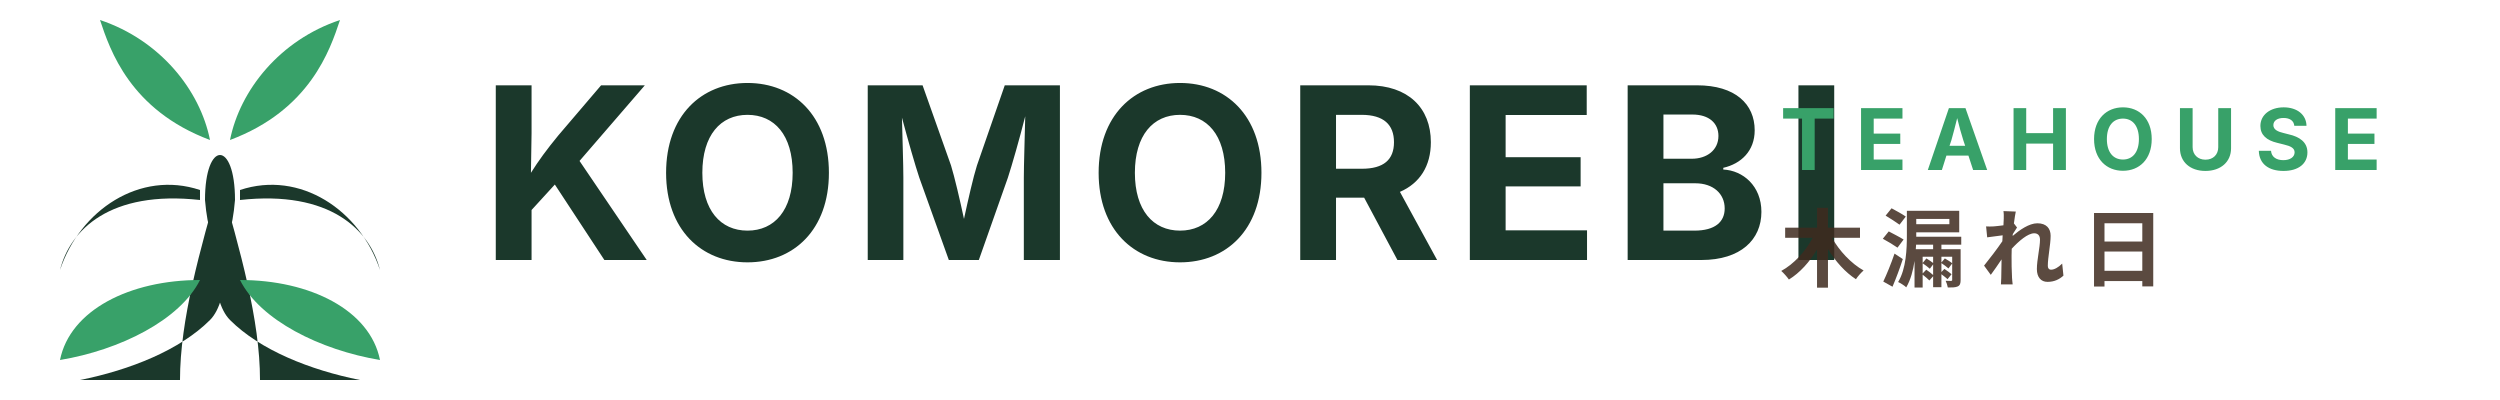
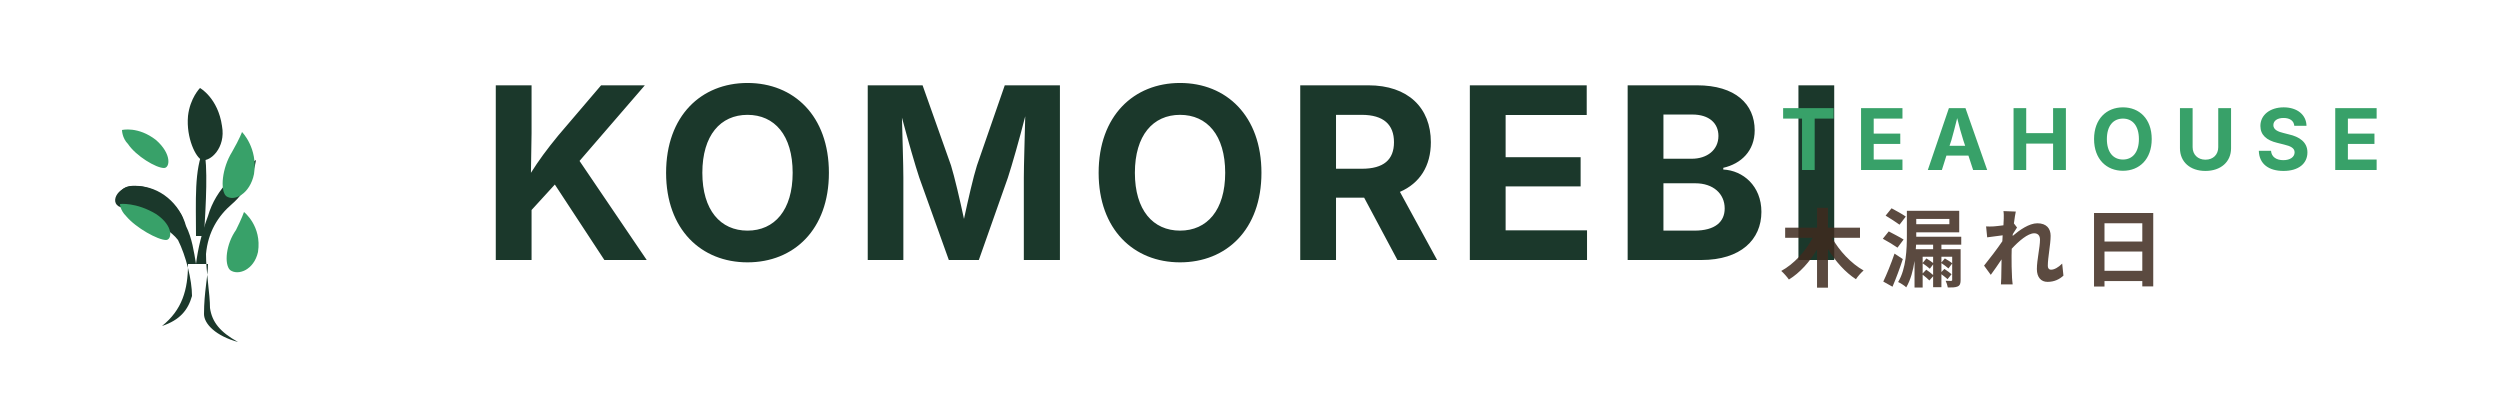
<svg xmlns="http://www.w3.org/2000/svg" width="250" height="40" viewBox="0 0 250 40" fill="none">
-   <g transform="translate(4, 2)" id="six-leaf-tree-mark">
-     <path d="M 14 36 C 14 30 16 23 18 16 C 20 23 22 30 22 36 C 26 36 30 36 32 36 C 27 35 22 33 19 30 C 17 28 17 22 18 16 C 19 22 19 28 17 30 C 14 33 9 35 4 36 C 6 36 10 36 14 36 Z" fill="#1B382B" />
-     <path d="M 16.5 18 C 16.5 12 19.5 12 19.5 18 C 19 24 17 24 16.5 18 Z" fill="#1B382B" />
-     <path d="M 16 26 C 9 26 3 29 2 34 C 8 33 14 30 16 26 Z" fill="#38A169" />
-     <path d="M 20 26 C 27 26 33 29 34 34 C 28 33 22 30 20 26 Z" fill="#38A169" />
-     <path d="M 16 18 C 7 17 3 21 2 25 C 4 19 10 15 16 17 Z" fill="#1B382B" />
-     <path d="M 20 18 C 29 17 33 21 34 25 C 32 19 26 15 20 17 Z" fill="#1B382B" />
-     <path d="M 17 12 C 9 9 7 3 6 0 C 12 2 16 7 17 12 Z" fill="#38A169" />
-     <path d="M 19 12 C 27 9 29 3 30 0 C 24 2 20 7 19 12 Z" fill="#38A169" />
+   <g transform="translate(4, 2) scale(0.2)" fill="#1B382B">
+     <path d="M74 122 C74 135 71 145 61 153 C70 150 74 145 76 138 C76 130 73 118 69 110 C62 101 48 99 43 95 C37 90 39 82 48 83 C60 83 70 92 73 103 C76 109 77 116 78 122 C79 114 81 106 84 98 C88 84 99 75 108 70 C107 77 103 86 96 92 C89 98 84 106 83 117 C83 126 85 137 85 144 C86 151 90 156 99 161 C88 158 82 152 82 147 C82 136 84 128 84 122 Z" />
+     <path d="M43 94 C34 94 37 84 46 83 C55 82 66 89 71 98 C72 101 73 104 74 107 C72 101 69 94 62 89 C55 84 46 83 43 94 Z" />
+     <path d="M78 108 C78 90 77 75 82 64 C84 74 83 91 82 108 Z" />
+     <path d="M41 55 C41 55 49 53 58 60 C66 67 65 74 62 74 C58 74 48 68 44 62 C41 59 41 55 41 55 Z" fill="#38A169" />
+     <path d="M40 92 C40 92 48 91 58 97 C67 103 66 110 63 110 C59 110 48 104 43 98 C40 95 40 92 40 92 Z" fill="#38A169" />
+     <path d="M80 34 C80 34 89 39 91 53 C93 64 85 71 81 70 C78 69 73 59 74 48 C75 39 80 34 80 34 Z" fill="#1B382B" />
+     <path d="M101 56 C101 56 109 64 107 77 C105 87 97 91 93 88 C90 85 91 74 96 66 C100 59 101 56 101 56 Z" fill="#38A169" />
+     <path d="M102 96 C102 96 111 103 109 116 C107 125 99 128 95 125 C92 122 93 112 98 105 C101 99 102 96 102 96 Z" fill="#38A169" />
  </g>
  <text x="48" y="26" font-family="'Funky Bird', 'Boldonse', -apple-system, sans-serif" font-size="24" font-weight="700" letter-spacing="0.05em" fill="#1B382B">KOMOREBI</text>
  <text x="178" y="17" font-family="'Manrope', -apple-system, sans-serif" font-size="8.5" font-weight="700" letter-spacing="0.22em" fill="#38A169">TEAHOUSE</text>
  <text x="178" y="28" font-family="-apple-system, 'Noto Sans JP', sans-serif" font-size="8.5" font-weight="600" letter-spacing="0.18em" fill="#3E2A1E" opacity="0.85">木漏れ日</text>
</svg>
